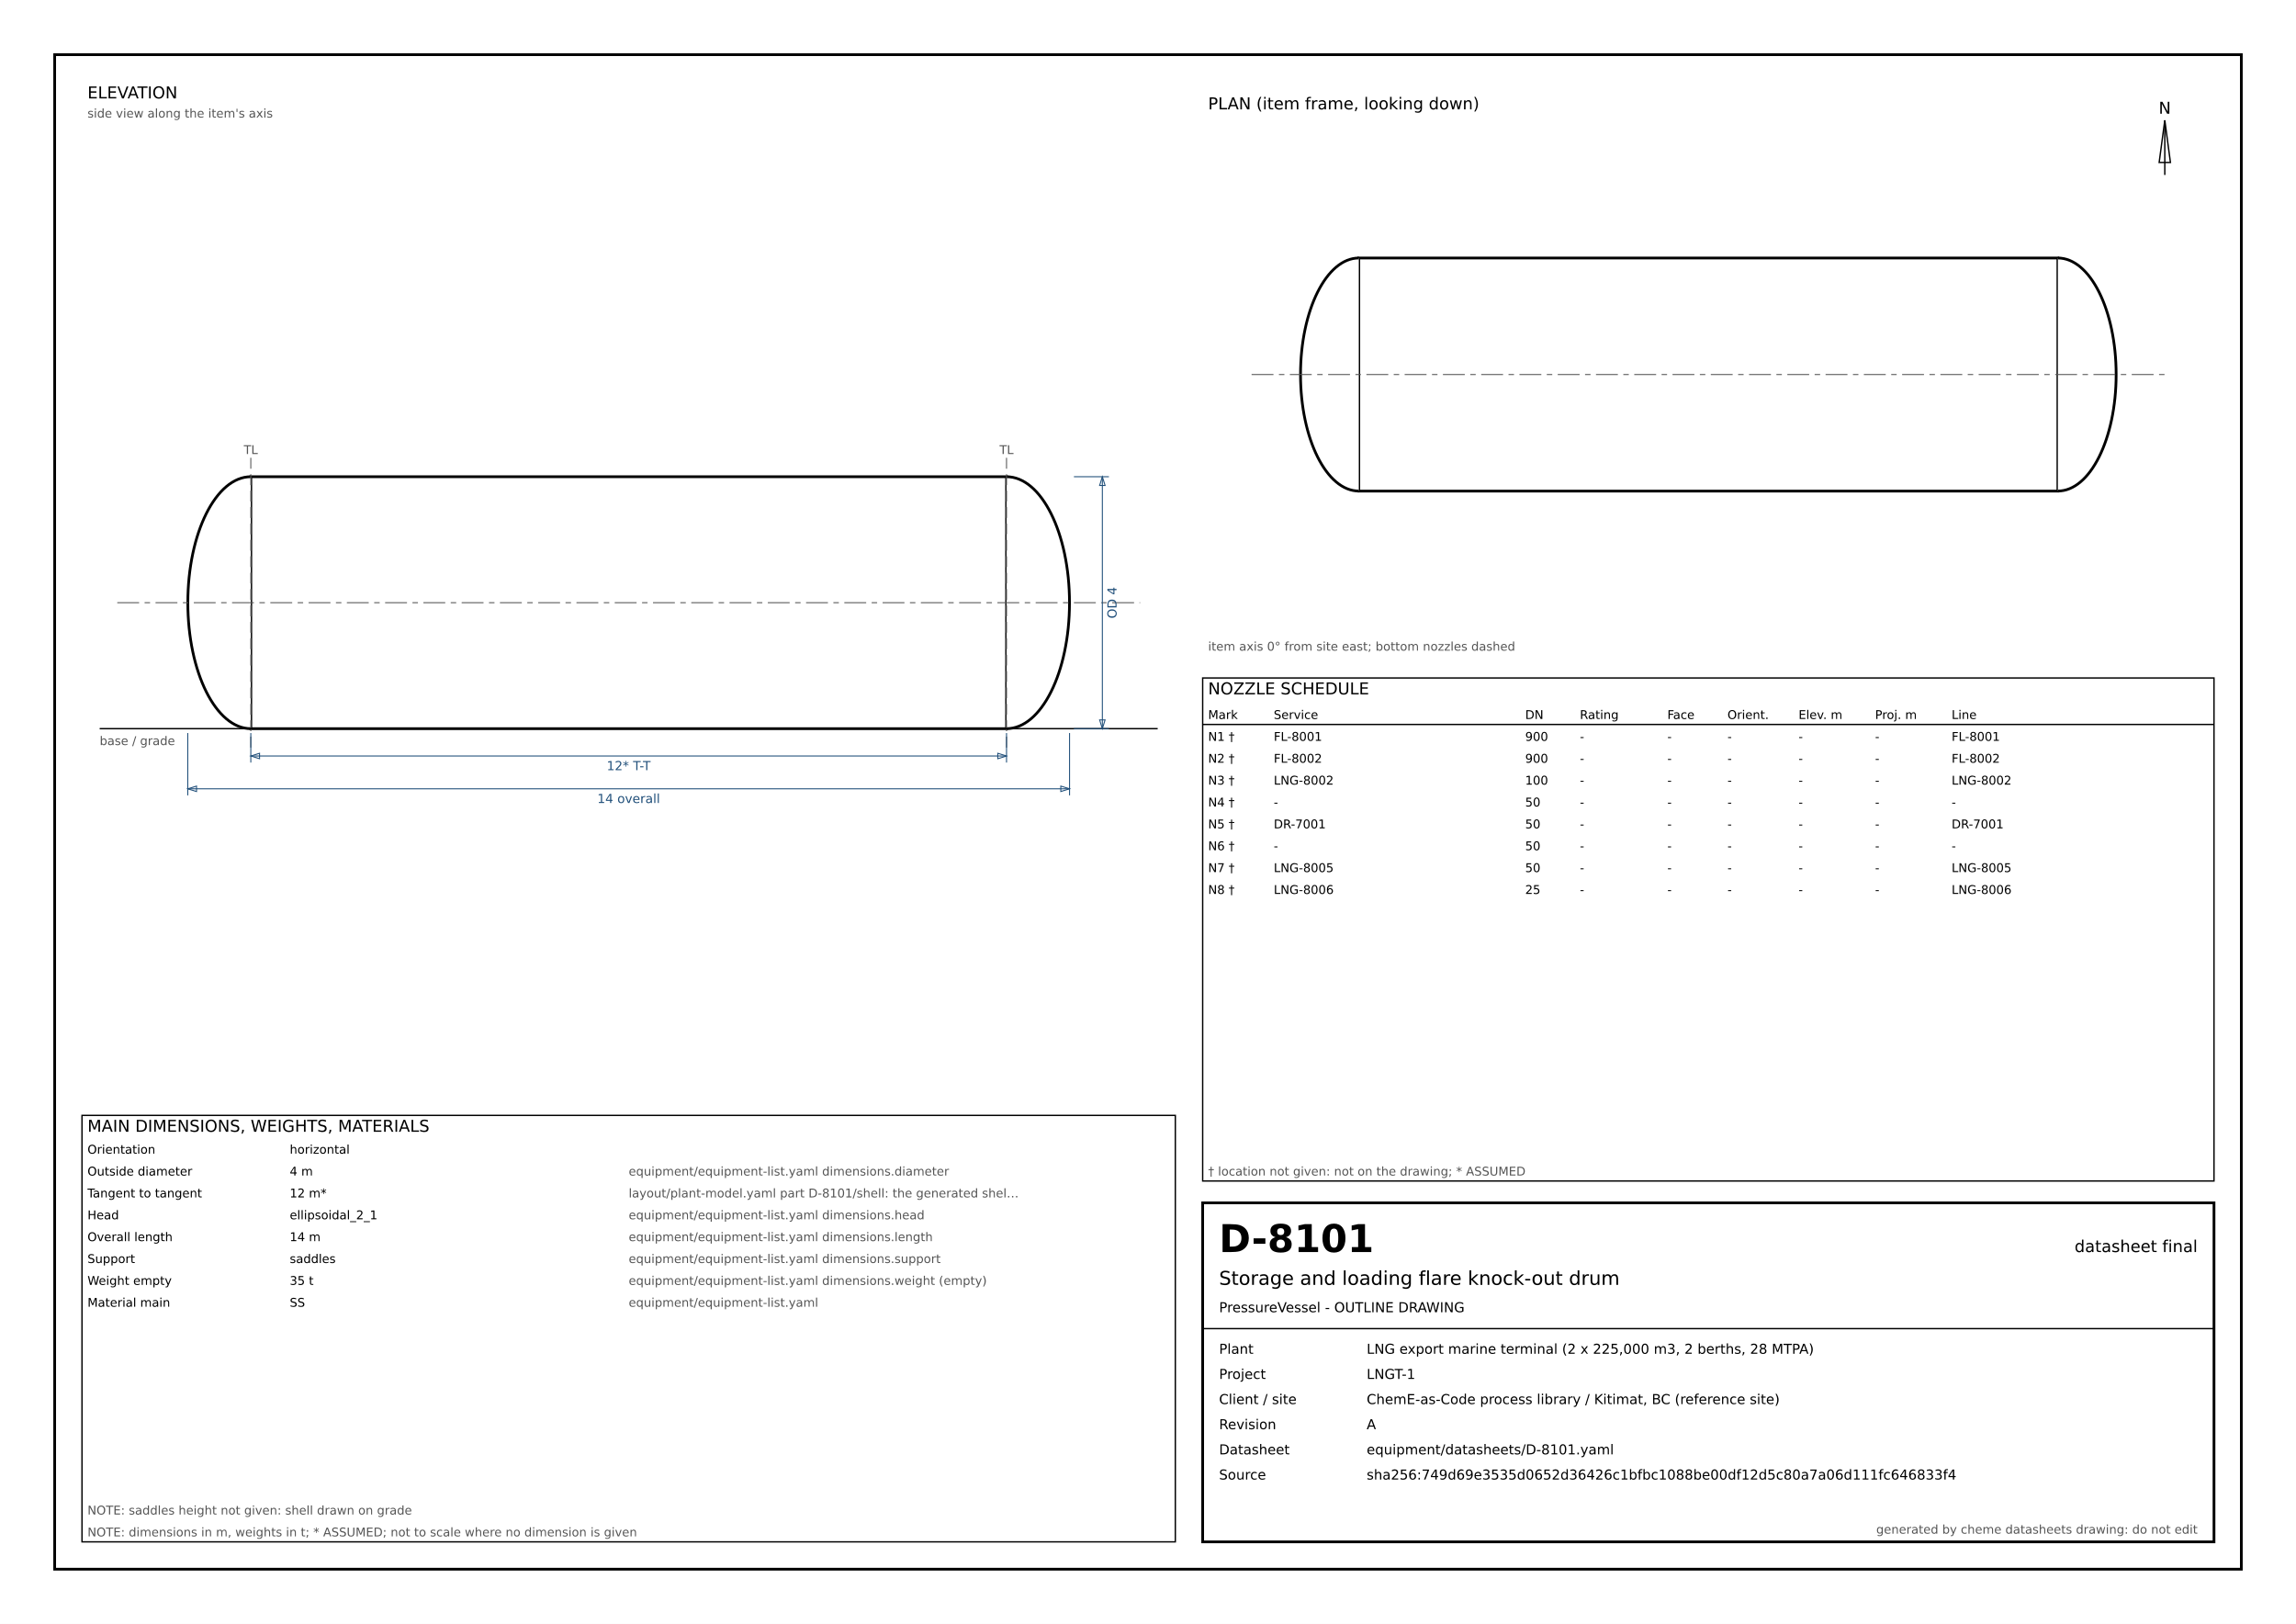
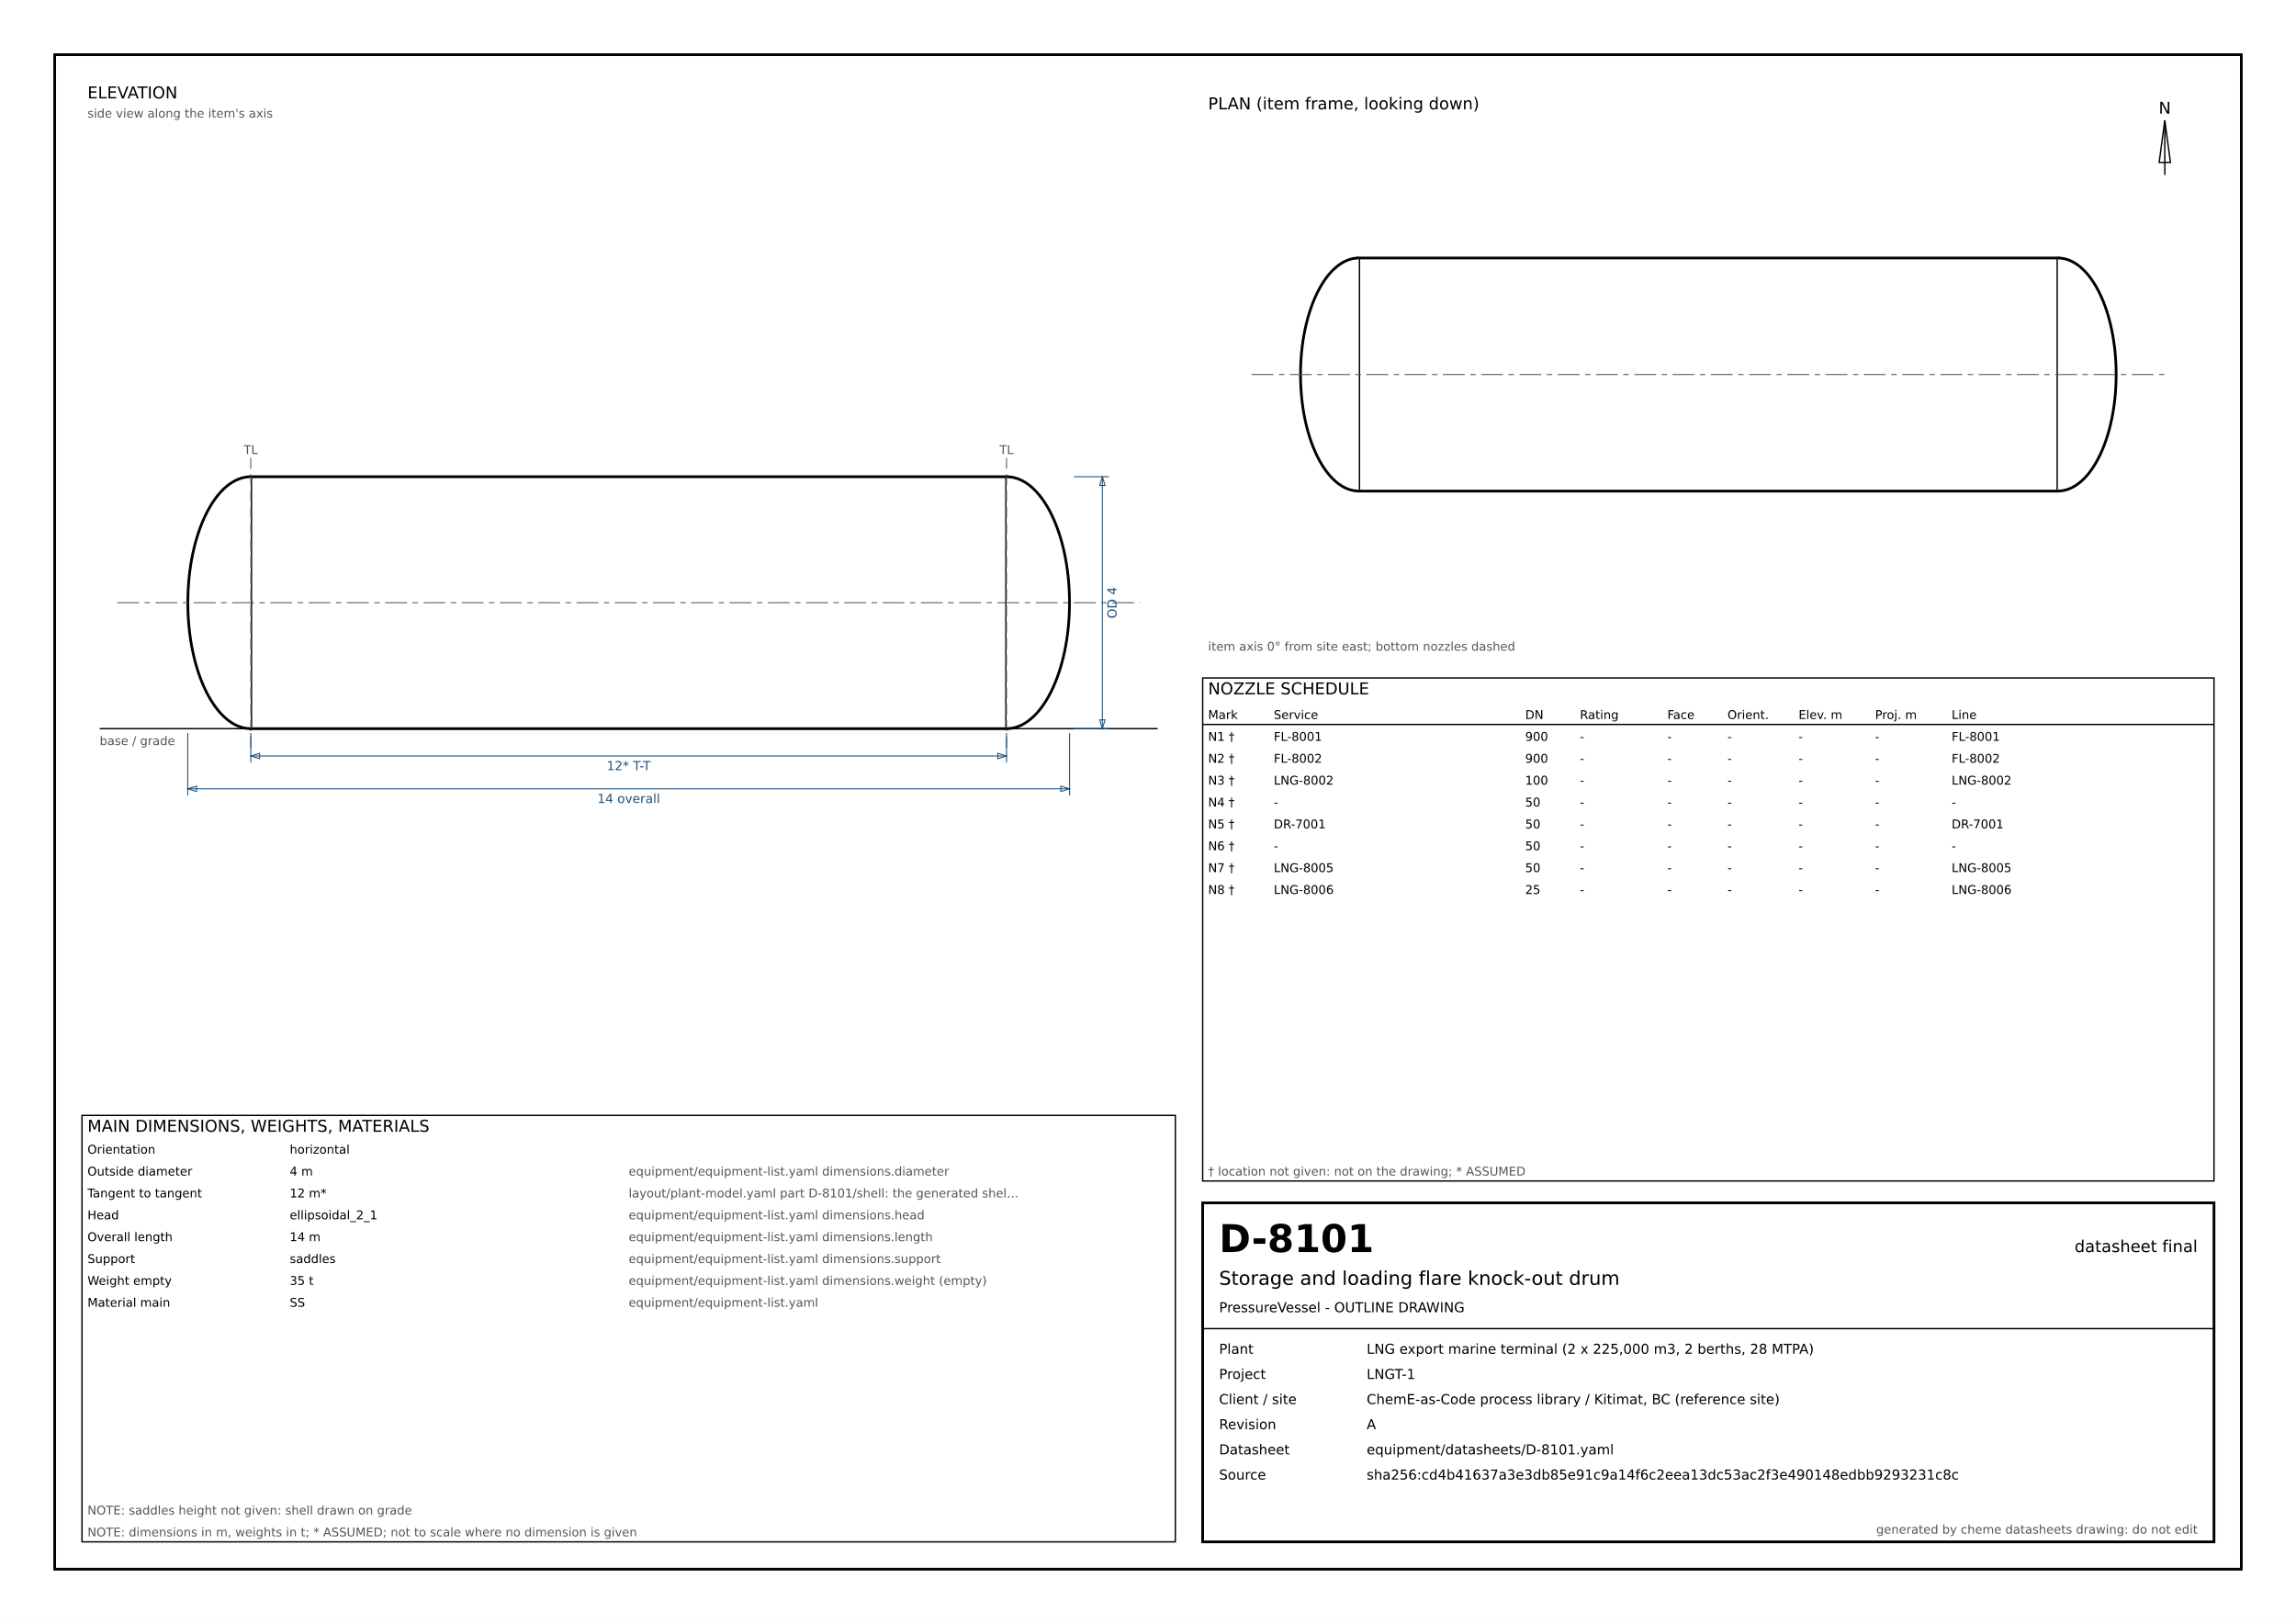
<svg xmlns="http://www.w3.org/2000/svg" width="420mm" height="297mm" viewBox="0 0 420 297">
  <style>
.frame{fill:none;stroke:#000;stroke-width:0.5}
.thin{fill:none;stroke:#000;stroke-width:0.25}
.outline{fill:#fff;stroke:#000;stroke-width:0.5}
.hidden{fill:none;stroke:#000;stroke-width:0.25;stroke-dasharray:1.5 1}
.centre{fill:none;stroke:#555;stroke-width:0.18;stroke-dasharray:4 1 1 1}
.tl{fill:none;stroke:#555;stroke-width:0.18;stroke-dasharray:2 1}
.dim{fill:none;stroke:#1f4e79;stroke-width:0.18}
.nozzle{fill:#fff;stroke:#b71c1c;stroke-width:0.35}
.section{fill:none;stroke:#2e7d32;stroke-width:0.25;stroke-dasharray:2 1}
text{font-family:'DejaVu Sans',Arial,Helvetica,sans-serif;fill:#000}
.t2{font-size:2.2px}.t25{font-size:2.5px}.t3{font-size:3px}.t35{font-size:3.5px}
.t5{font-size:5px;font-weight:bold}.t7{font-size:7px;font-weight:bold}
.dimt{font-size:2.3px;fill:#1f4e79}.nt{font-size:2.3px;fill:#b71c1c}
.note{font-size:2.2px;fill:#555}
.draft{font-size:40px;font-weight:bold;fill:#c62828;fill-opacity:0.12}
</style>
  <rect x="0" y="0" width="420" height="297" fill="#fff" />
  <rect x="10" y="10" width="400" height="277" class="frame" />
  <text x="16" y="18" class="t3" text-anchor="start">ELEVATION</text>
  <rect x="45.88" y="87.19" width="138.25" height="46.08" class="outline" />
  <path d="M45.88,87.19 A11.52,23.04 0 0 0 45.88,133.27" class="outline" />
  <path d="M184.12,87.19 A11.52,23.04 0 0 1 184.12,133.27" class="outline" />
  <line x1="45.88" y1="83.73" x2="45.88" y2="136.73" class="tl" />
  <text x="45.88" y="83.04" class="note" text-anchor="middle">TL</text>
  <line x1="184.12" y1="83.73" x2="184.12" y2="136.73" class="tl" />
  <text x="184.12" y="83.04" class="note" text-anchor="middle">TL</text>
  <line x1="21.45" y1="110.23" x2="208.55" y2="110.23" class="centre" />
  <line x1="18.23" y1="133.27" x2="211.77" y2="133.27" class="thin" />
  <text x="18.23" y="136.27" class="note" text-anchor="start">base / grade</text>
  <line x1="34.35" y1="134.07" x2="34.35" y2="145.47" class="dim" />
  <line x1="195.65" y1="134.07" x2="195.65" y2="145.47" class="dim" />
  <line x1="34.35" y1="144.27" x2="195.65" y2="144.27" class="dim" />
  <path d="M34.35,144.27 l1.6,0.5 l0,-1 z" class="dim" />
  <path d="M195.65,144.27 l-1.6,0.5 l0,-1 z" class="dim" />
  <text x="115" y="146.87" class="dimt" text-anchor="middle">14 overall</text>
  <line x1="45.88" y1="134.07" x2="45.88" y2="139.47" class="dim" />
  <line x1="184.12" y1="134.07" x2="184.12" y2="139.47" class="dim" />
  <line x1="45.88" y1="138.27" x2="184.12" y2="138.27" class="dim" />
  <path d="M45.88,138.27 l1.6,0.5 l0,-1 z" class="dim" />
  <path d="M184.12,138.27 l-1.6,0.5 l0,-1 z" class="dim" />
  <text x="115" y="140.87" class="dimt" text-anchor="middle">12* T-T</text>
  <line x1="196.45" y1="133.27" x2="202.85" y2="133.27" class="dim" />
  <line x1="196.45" y1="87.19" x2="202.85" y2="87.19" class="dim" />
  <line x1="201.65" y1="133.27" x2="201.65" y2="87.19" class="dim" />
  <path d="M201.65,133.27 l0.5,-1.6 l-1,0 z" class="dim" />
  <path d="M201.65,87.19 l0.5,1.6 l-1,0 z" class="dim" />
  <text x="204.25" y="110.23" class="dimt" text-anchor="middle" transform="rotate(-90 204.25 110.23)">OD 4</text>
  <rect x="248.56" y="47.19" width="127.88" height="42.63" class="outline" />
  <path d="M248.56,47.19 A10.66,21.31 0 0 0 248.56,89.81" class="outline" />
  <path d="M376.44,47.19 A10.66,21.31 0 0 1 376.44,89.81" class="outline" />
  <line x1="228.95" y1="68.5" x2="396.05" y2="68.5" class="centre" />
  <line x1="396" y1="32" x2="396" y2="22" class="thin" />
  <path d="M396,22 L394.97,29.71 L397.03,29.71 z" class="thin" />
  <text x="396" y="20.8" class="t3" text-anchor="middle">N</text>
  <text x="221" y="20" class="t3" text-anchor="start">PLAN (item frame, looking down)</text>
  <text x="221" y="119" class="note" text-anchor="start">item axis 0° from site east; bottom nozzles dashed</text>
  <text x="16" y="21.5" class="note" text-anchor="start">side view along the item's axis</text>
  <text x="221" y="127" class="t3" text-anchor="start">NOZZLE SCHEDULE</text>
  <text x="221" y="131.5" class="t2" text-anchor="start">Mark</text>
  <text x="233" y="131.5" class="t2" text-anchor="start">Service</text>
  <text x="279" y="131.5" class="t2" text-anchor="start">DN</text>
  <text x="289" y="131.5" class="t2" text-anchor="start">Rating</text>
  <text x="305" y="131.5" class="t2" text-anchor="start">Face</text>
  <text x="316" y="131.5" class="t2" text-anchor="start">Orient.</text>
  <text x="329" y="131.5" class="t2" text-anchor="start">Elev. m</text>
  <text x="343" y="131.5" class="t2" text-anchor="start">Proj. m</text>
  <text x="357" y="131.5" class="t2" text-anchor="start">Line</text>
  <line x1="220" y1="132.5" x2="405" y2="132.5" class="thin" />
  <text x="221" y="135.5" class="t2" text-anchor="start">N1 †</text>
  <text x="233" y="135.5" class="t2" text-anchor="start">FL-8001</text>
  <text x="279" y="135.5" class="t2" text-anchor="start">900</text>
  <text x="289" y="135.5" class="t2" text-anchor="start">-</text>
  <text x="305" y="135.5" class="t2" text-anchor="start">-</text>
  <text x="316" y="135.5" class="t2" text-anchor="start">-</text>
  <text x="329" y="135.5" class="t2" text-anchor="start">-</text>
  <text x="343" y="135.5" class="t2" text-anchor="start">-</text>
  <text x="357" y="135.5" class="t2" text-anchor="start">FL-8001</text>
  <text x="221" y="139.5" class="t2" text-anchor="start">N2 †</text>
  <text x="233" y="139.5" class="t2" text-anchor="start">FL-8002</text>
  <text x="279" y="139.5" class="t2" text-anchor="start">900</text>
  <text x="289" y="139.5" class="t2" text-anchor="start">-</text>
  <text x="305" y="139.5" class="t2" text-anchor="start">-</text>
  <text x="316" y="139.5" class="t2" text-anchor="start">-</text>
  <text x="329" y="139.5" class="t2" text-anchor="start">-</text>
  <text x="343" y="139.5" class="t2" text-anchor="start">-</text>
  <text x="357" y="139.5" class="t2" text-anchor="start">FL-8002</text>
  <text x="221" y="143.5" class="t2" text-anchor="start">N3 †</text>
  <text x="233" y="143.5" class="t2" text-anchor="start">LNG-8002</text>
  <text x="279" y="143.5" class="t2" text-anchor="start">100</text>
  <text x="289" y="143.5" class="t2" text-anchor="start">-</text>
  <text x="305" y="143.5" class="t2" text-anchor="start">-</text>
  <text x="316" y="143.5" class="t2" text-anchor="start">-</text>
  <text x="329" y="143.5" class="t2" text-anchor="start">-</text>
  <text x="343" y="143.5" class="t2" text-anchor="start">-</text>
  <text x="357" y="143.5" class="t2" text-anchor="start">LNG-8002</text>
  <text x="221" y="147.5" class="t2" text-anchor="start">N4 †</text>
  <text x="233" y="147.5" class="t2" text-anchor="start">-</text>
  <text x="279" y="147.5" class="t2" text-anchor="start">50</text>
  <text x="289" y="147.5" class="t2" text-anchor="start">-</text>
  <text x="305" y="147.5" class="t2" text-anchor="start">-</text>
  <text x="316" y="147.5" class="t2" text-anchor="start">-</text>
  <text x="329" y="147.5" class="t2" text-anchor="start">-</text>
  <text x="343" y="147.5" class="t2" text-anchor="start">-</text>
  <text x="357" y="147.5" class="t2" text-anchor="start">-</text>
  <text x="221" y="151.5" class="t2" text-anchor="start">N5 †</text>
  <text x="233" y="151.5" class="t2" text-anchor="start">DR-7001</text>
  <text x="279" y="151.5" class="t2" text-anchor="start">50</text>
  <text x="289" y="151.5" class="t2" text-anchor="start">-</text>
  <text x="305" y="151.5" class="t2" text-anchor="start">-</text>
  <text x="316" y="151.5" class="t2" text-anchor="start">-</text>
  <text x="329" y="151.5" class="t2" text-anchor="start">-</text>
  <text x="343" y="151.5" class="t2" text-anchor="start">-</text>
  <text x="357" y="151.5" class="t2" text-anchor="start">DR-7001</text>
  <text x="221" y="155.5" class="t2" text-anchor="start">N6 †</text>
  <text x="233" y="155.5" class="t2" text-anchor="start">-</text>
  <text x="279" y="155.5" class="t2" text-anchor="start">50</text>
  <text x="289" y="155.5" class="t2" text-anchor="start">-</text>
  <text x="305" y="155.5" class="t2" text-anchor="start">-</text>
  <text x="316" y="155.5" class="t2" text-anchor="start">-</text>
  <text x="329" y="155.5" class="t2" text-anchor="start">-</text>
  <text x="343" y="155.5" class="t2" text-anchor="start">-</text>
  <text x="357" y="155.5" class="t2" text-anchor="start">-</text>
  <text x="221" y="159.5" class="t2" text-anchor="start">N7 †</text>
  <text x="233" y="159.5" class="t2" text-anchor="start">LNG-8005</text>
  <text x="279" y="159.5" class="t2" text-anchor="start">50</text>
  <text x="289" y="159.5" class="t2" text-anchor="start">-</text>
  <text x="305" y="159.5" class="t2" text-anchor="start">-</text>
  <text x="316" y="159.5" class="t2" text-anchor="start">-</text>
  <text x="329" y="159.5" class="t2" text-anchor="start">-</text>
  <text x="343" y="159.5" class="t2" text-anchor="start">-</text>
  <text x="357" y="159.5" class="t2" text-anchor="start">LNG-8005</text>
  <text x="221" y="163.5" class="t2" text-anchor="start">N8 †</text>
  <text x="233" y="163.5" class="t2" text-anchor="start">LNG-8006</text>
  <text x="279" y="163.5" class="t2" text-anchor="start">25</text>
  <text x="289" y="163.5" class="t2" text-anchor="start">-</text>
  <text x="305" y="163.5" class="t2" text-anchor="start">-</text>
  <text x="316" y="163.5" class="t2" text-anchor="start">-</text>
  <text x="329" y="163.5" class="t2" text-anchor="start">-</text>
  <text x="343" y="163.5" class="t2" text-anchor="start">-</text>
  <text x="357" y="163.5" class="t2" text-anchor="start">LNG-8006</text>
  <text x="221" y="215" class="note" text-anchor="start">† location not given: not on the drawing; * ASSUMED</text>
  <rect x="220" y="124" width="185" height="92" class="thin" />
  <text x="16" y="207" class="t3" text-anchor="start">MAIN DIMENSIONS, WEIGHTS, MATERIALS</text>
  <text x="16" y="211" class="t2" text-anchor="start">Orientation</text>
  <text x="53" y="211" class="t2" text-anchor="start">horizontal</text>
  <text x="115" y="211" class="note" text-anchor="start" />
  <text x="16" y="215" class="t2" text-anchor="start">Outside diameter</text>
  <text x="53" y="215" class="t2" text-anchor="start">4 m</text>
  <text x="115" y="215" class="note" text-anchor="start">equipment/equipment-list.yaml dimensions.diameter</text>
  <text x="16" y="219" class="t2" text-anchor="start">Tangent to tangent</text>
  <text x="53" y="219" class="t2" text-anchor="start">12 m*</text>
  <text x="115" y="219" class="note" text-anchor="start">layout/plant-model.yaml part D-8101/shell: the generated shel…</text>
  <text x="16" y="223" class="t2" text-anchor="start">Head</text>
  <text x="53" y="223" class="t2" text-anchor="start">ellipsoidal_2_1</text>
  <text x="115" y="223" class="note" text-anchor="start">equipment/equipment-list.yaml dimensions.head</text>
  <text x="16" y="227" class="t2" text-anchor="start">Overall length</text>
  <text x="53" y="227" class="t2" text-anchor="start">14 m</text>
  <text x="115" y="227" class="note" text-anchor="start">equipment/equipment-list.yaml dimensions.length</text>
  <text x="16" y="231" class="t2" text-anchor="start">Support</text>
  <text x="53" y="231" class="t2" text-anchor="start">saddles</text>
  <text x="115" y="231" class="note" text-anchor="start">equipment/equipment-list.yaml dimensions.support</text>
  <text x="16" y="235" class="t2" text-anchor="start">Weight empty</text>
  <text x="53" y="235" class="t2" text-anchor="start">35 t</text>
  <text x="115" y="235" class="note" text-anchor="start">equipment/equipment-list.yaml dimensions.weight (empty)</text>
  <text x="16" y="239" class="t2" text-anchor="start">Material main</text>
  <text x="53" y="239" class="t2" text-anchor="start">SS</text>
  <text x="115" y="239" class="note" text-anchor="start">equipment/equipment-list.yaml</text>
  <text x="16" y="277" class="note" text-anchor="start">NOTE: saddles height not given: shell drawn on grade</text>
  <text x="16" y="281" class="note" text-anchor="start">NOTE: dimensions in m, weights in t; * ASSUMED; not to scale where no dimension is given</text>
  <rect x="15" y="204" width="200" height="78" class="thin" />
  <rect x="220" y="220" width="185" height="62" class="frame" />
  <text x="223" y="229" class="t7" text-anchor="start">D-8101</text>
  <text x="223" y="235" class="t35" text-anchor="start">Storage and loading flare knock-out drum</text>
  <text x="223" y="240" class="t25" text-anchor="start">PressureVessel - OUTLINE DRAWING</text>
  <line x1="220" y1="243" x2="405" y2="243" class="thin" />
  <text x="223" y="247.6" class="t25" text-anchor="start">Plant</text>
  <text x="250" y="247.6" class="t25" text-anchor="start">LNG export marine terminal (2 x 225,000 m3, 2 berths, 28 MTPA)</text>
  <text x="223" y="252.2" class="t25" text-anchor="start">Project</text>
  <text x="250" y="252.2" class="t25" text-anchor="start">LNGT-1</text>
  <text x="223" y="256.8" class="t25" text-anchor="start">Client / site</text>
  <text x="250" y="256.8" class="t25" text-anchor="start">ChemE-as-Code process library / Kitimat, BC (reference site)</text>
  <text x="223" y="261.4" class="t25" text-anchor="start">Revision</text>
  <text x="250" y="261.4" class="t25" text-anchor="start">A</text>
  <text x="223" y="266" class="t25" text-anchor="start">Datasheet</text>
  <text x="250" y="266" class="t25" text-anchor="start">equipment/datasheets/D-8101.yaml</text>
  <text x="223" y="270.6" class="t25" text-anchor="start">Source</text>
-   <text x="250" y="270.6" class="t25" text-anchor="start">sha256:749d69e3535d0652d36426c1bfbc1088be00df12d5c80a7a06d111fc646833f4</text>
+   <text x="250" y="270.6" class="t25" text-anchor="start">sha256:cd4b41637a3e3db85e91c9a14f6c2eea13dc53ac2f3e490148edbb9293231c8c</text>
  <text x="402" y="229" class="t3" text-anchor="end">datasheet final</text>
  <text x="402" y="280.5" class="note" text-anchor="end">generated by cheme datasheets drawing: do not edit</text>
</svg>
